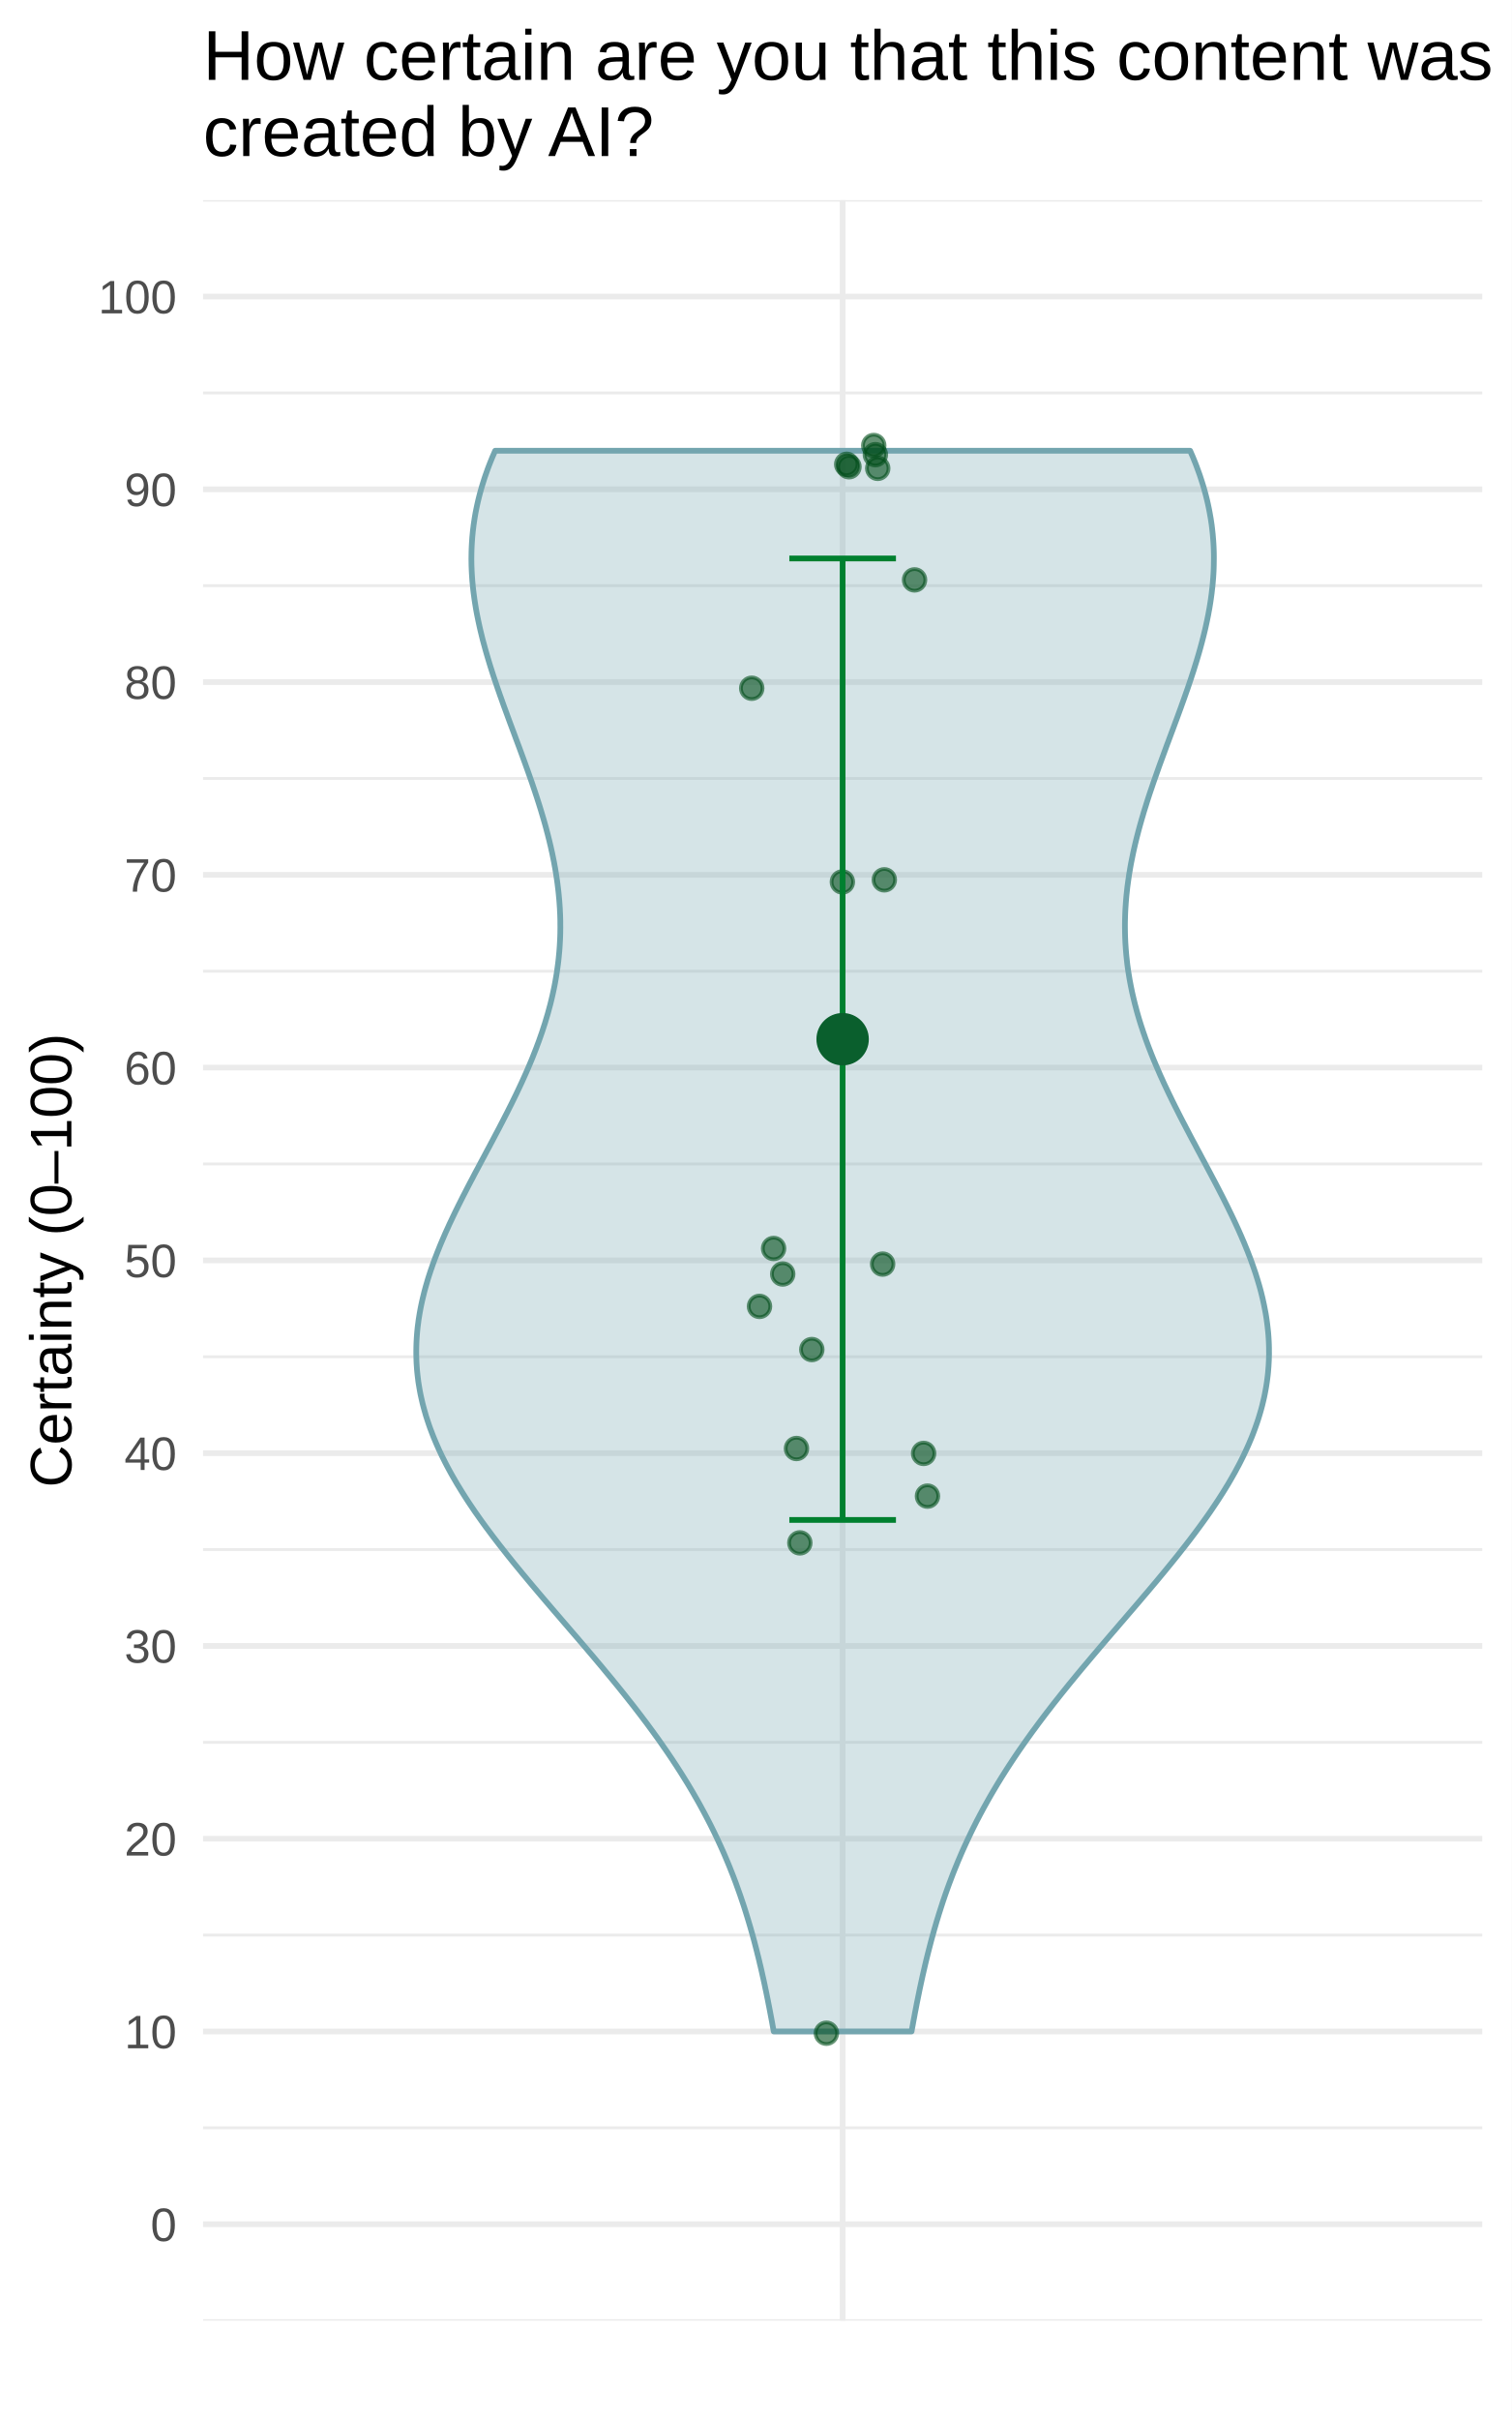
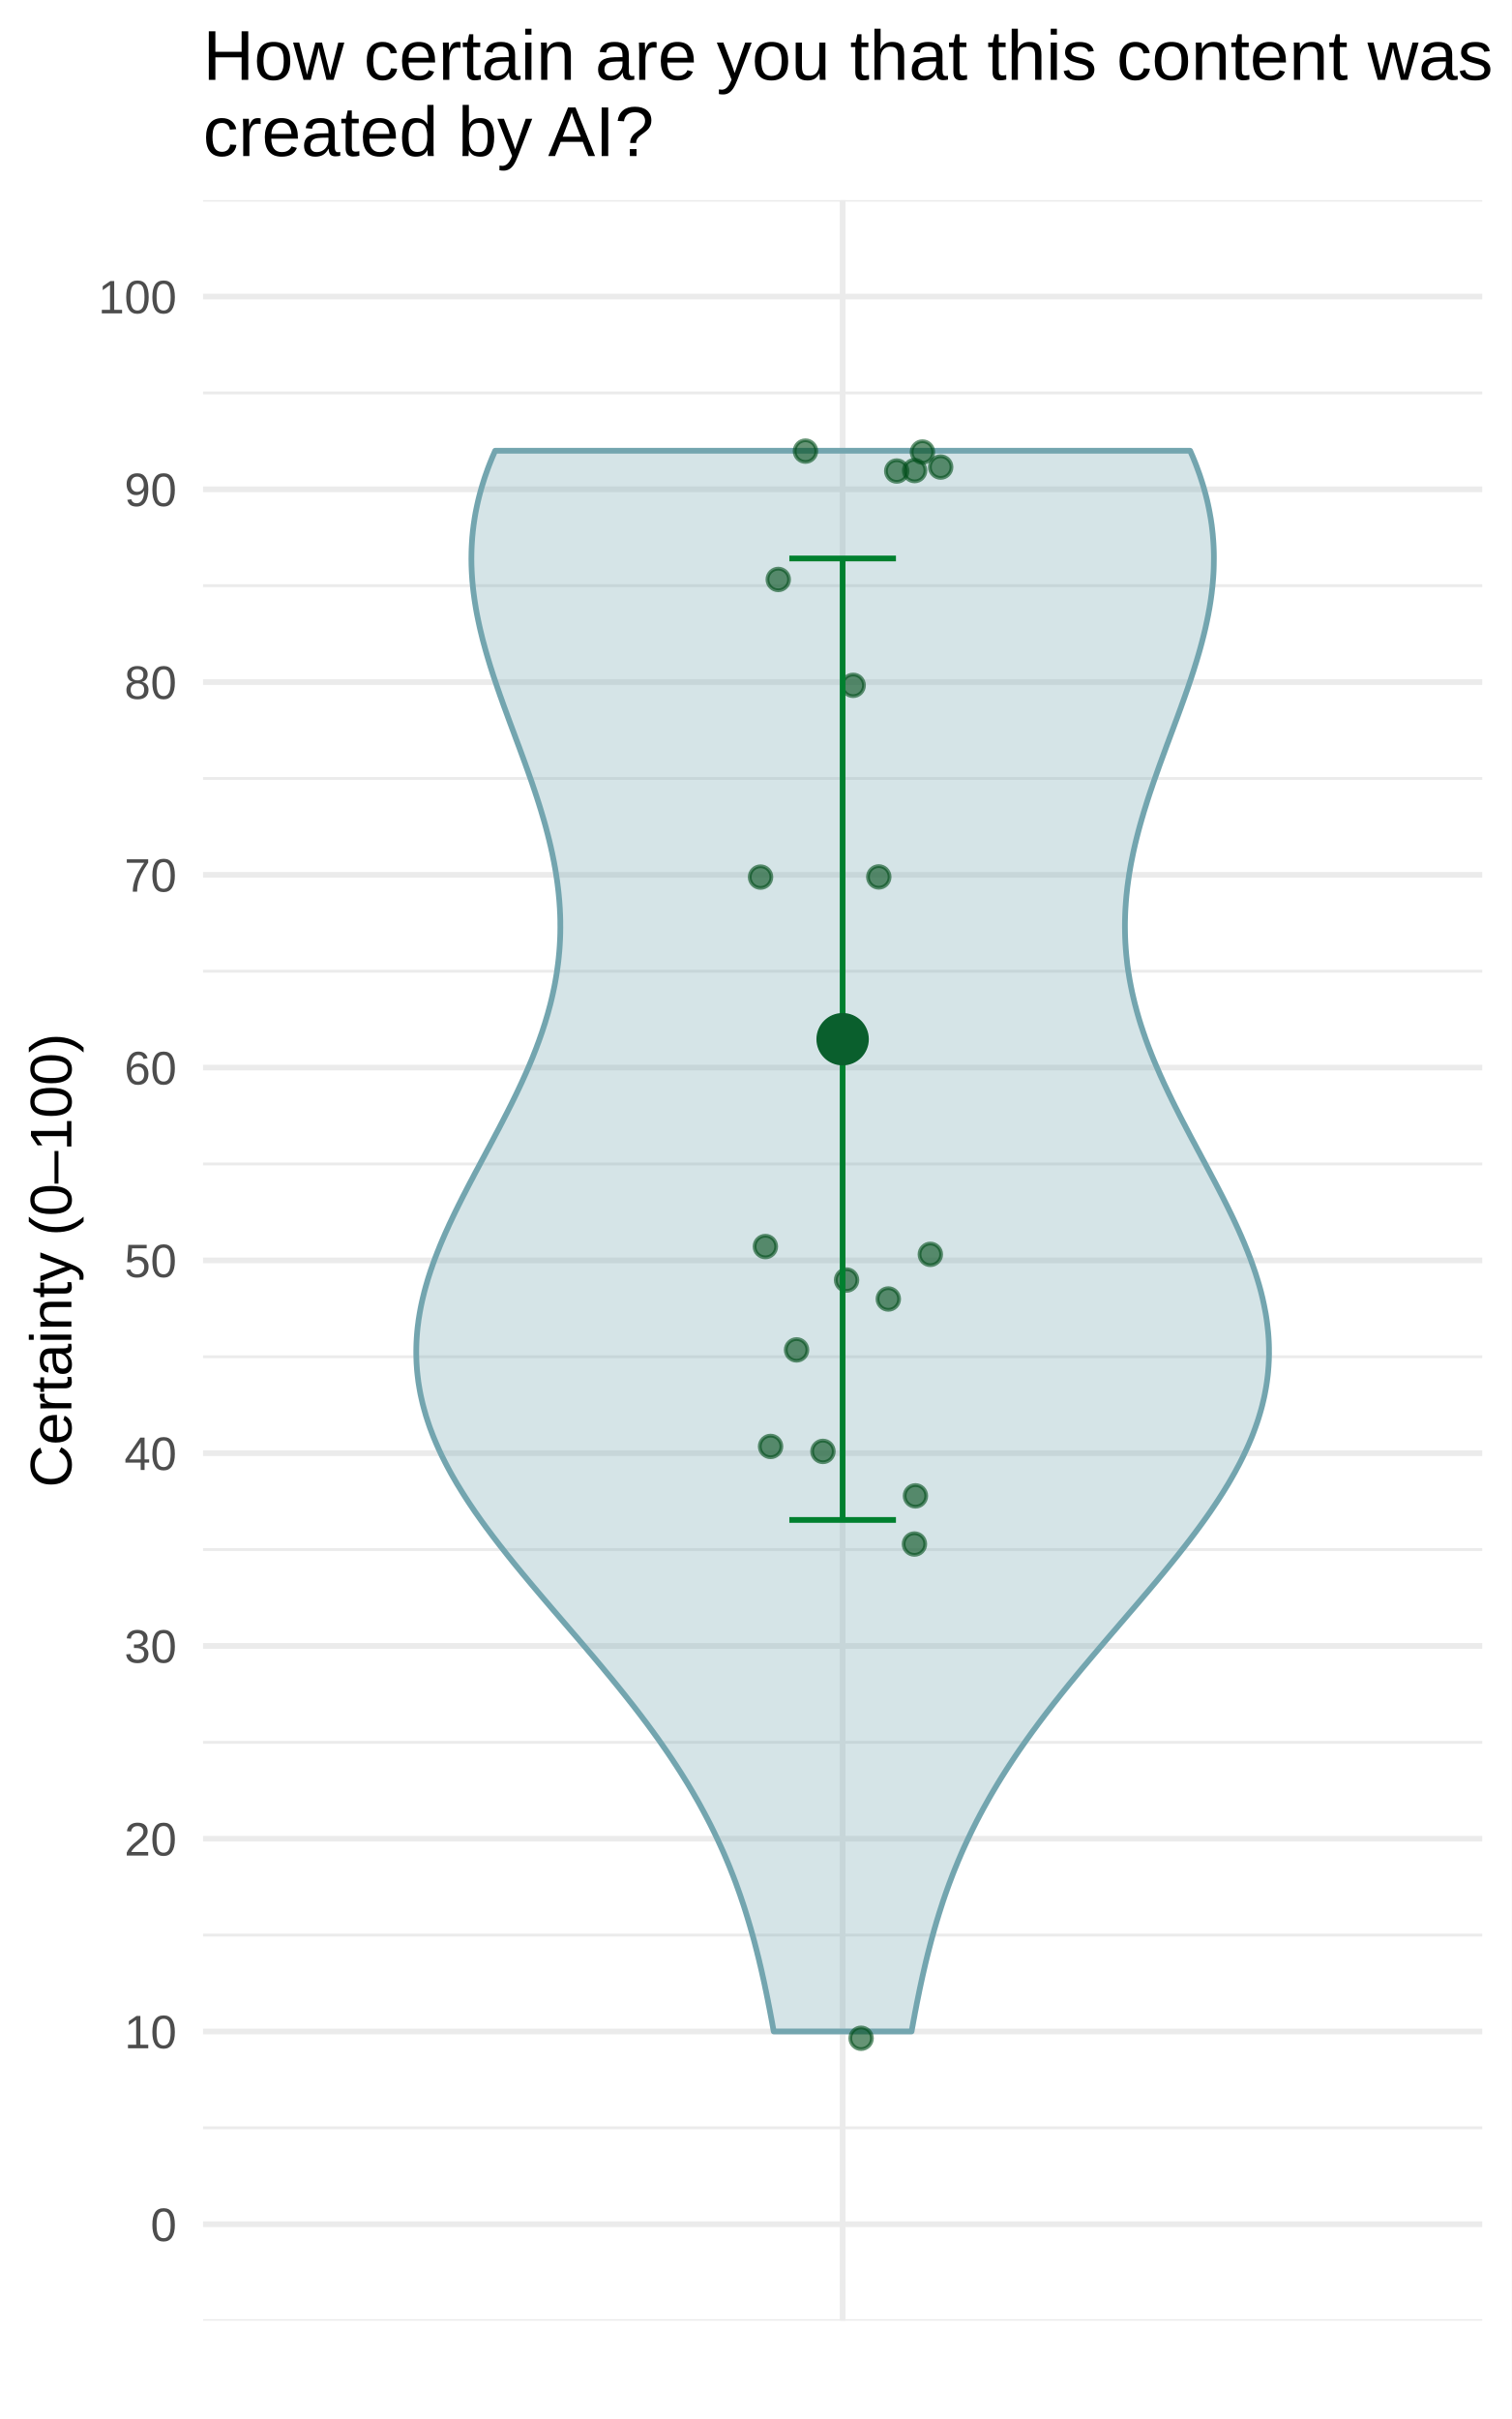
<svg xmlns="http://www.w3.org/2000/svg" width="360.00pt" height="576.00pt" viewBox="0 0 360.00 576.00">
  <g class="svglite">
    <defs>
      <style type="text/css">
    .svglite line, .svglite polyline, .svglite polygon, .svglite path, .svglite rect, .svglite circle {
      fill: none;
      stroke: #000000;
      stroke-linecap: round;
      stroke-linejoin: round;
      stroke-miterlimit: 10.00;
    }
    .svglite text {
      white-space: pre;
    }
    .svglite g.glyphgroup path {
      fill: inherit;
      stroke: none;
    }
  </style>
    </defs>
    <rect width="100%" height="100%" style="stroke: none; fill: #FFFFFF;" />
    <defs>
      <clipPath id="cpMC4wMHwzNjAuMDB8MC4wMHw1NzYuMDA=">
        <rect x="0.00" y="0.00" width="360.00" height="576.00" />
      </clipPath>
    </defs>
    <g clip-path="url(#cpMC4wMHwzNjAuMDB8MC4wMHw1NzYuMDA=)">
      <rect x="0" y="0.00" width="360.00" height="576.00" style="stroke-width: 1.36; stroke: none; fill: #FFFFFF;" />
    </g>
    <defs>
      <clipPath id="cpNDguMzZ8MzUzLjAzfDQ3LjY2fDU1Mi41Nw==">
        <rect x="48.36" y="47.66" width="304.67" height="504.91" />
      </clipPath>
    </defs>
    <g clip-path="url(#cpNDguMzZ8MzUzLjAzfDQ3LjY2fDU1Mi41Nw==)">
      <polyline points="48.36,552.57 353.03,552.57 " style="stroke-width: 0.68; stroke: #EBEBEB; stroke-linecap: butt;" />
      <polyline points="48.36,506.67 353.03,506.67 " style="stroke-width: 0.68; stroke: #EBEBEB; stroke-linecap: butt;" />
      <polyline points="48.36,460.77 353.03,460.77 " style="stroke-width: 0.68; stroke: #EBEBEB; stroke-linecap: butt;" />
      <polyline points="48.36,414.87 353.03,414.87 " style="stroke-width: 0.68; stroke: #EBEBEB; stroke-linecap: butt;" />
      <polyline points="48.36,368.97 353.03,368.97 " style="stroke-width: 0.68; stroke: #EBEBEB; stroke-linecap: butt;" />
      <polyline points="48.36,323.07 353.03,323.07 " style="stroke-width: 0.68; stroke: #EBEBEB; stroke-linecap: butt;" />
      <polyline points="48.36,277.16 353.03,277.16 " style="stroke-width: 0.68; stroke: #EBEBEB; stroke-linecap: butt;" />
      <polyline points="48.36,231.26 353.03,231.26 " style="stroke-width: 0.68; stroke: #EBEBEB; stroke-linecap: butt;" />
      <polyline points="48.36,185.36 353.03,185.36 " style="stroke-width: 0.68; stroke: #EBEBEB; stroke-linecap: butt;" />
      <polyline points="48.36,139.46 353.03,139.46 " style="stroke-width: 0.68; stroke: #EBEBEB; stroke-linecap: butt;" />
      <polyline points="48.36,93.56 353.03,93.56 " style="stroke-width: 0.68; stroke: #EBEBEB; stroke-linecap: butt;" />
      <polyline points="48.36,47.66 353.03,47.66 " style="stroke-width: 0.68; stroke: #EBEBEB; stroke-linecap: butt;" />
      <polyline points="48.36,529.62 353.03,529.62 " style="stroke-width: 1.36; stroke: #EBEBEB; stroke-linecap: butt;" />
      <polyline points="48.36,483.72 353.03,483.72 " style="stroke-width: 1.36; stroke: #EBEBEB; stroke-linecap: butt;" />
      <polyline points="48.36,437.82 353.03,437.82 " style="stroke-width: 1.36; stroke: #EBEBEB; stroke-linecap: butt;" />
      <polyline points="48.36,391.92 353.03,391.92 " style="stroke-width: 1.36; stroke: #EBEBEB; stroke-linecap: butt;" />
      <polyline points="48.36,346.02 353.03,346.02 " style="stroke-width: 1.36; stroke: #EBEBEB; stroke-linecap: butt;" />
      <polyline points="48.36,300.12 353.03,300.12 " style="stroke-width: 1.36; stroke: #EBEBEB; stroke-linecap: butt;" />
      <polyline points="48.36,254.21 353.03,254.21 " style="stroke-width: 1.36; stroke: #EBEBEB; stroke-linecap: butt;" />
      <polyline points="48.36,208.31 353.03,208.31 " style="stroke-width: 1.36; stroke: #EBEBEB; stroke-linecap: butt;" />
      <polyline points="48.36,162.41 353.03,162.41 " style="stroke-width: 1.36; stroke: #EBEBEB; stroke-linecap: butt;" />
      <polyline points="48.36,116.51 353.03,116.51 " style="stroke-width: 1.36; stroke: #EBEBEB; stroke-linecap: butt;" />
      <polyline points="48.36,70.61 353.03,70.61 " style="stroke-width: 1.36; stroke: #EBEBEB; stroke-linecap: butt;" />
      <polyline points="200.69,552.57 200.69,47.66 " style="stroke-width: 1.36; stroke: #EBEBEB; stroke-linecap: butt;" />
      <polygon points="184.28,483.72 184.14,482.98 184.01,482.25 183.88,481.51 183.74,480.77 183.60,480.04 183.46,479.30 183.32,478.56 183.18,477.83 183.03,477.09 182.89,476.35 182.74,475.62 182.59,474.88 182.44,474.14 182.28,473.41 182.13,472.67 181.97,471.93 181.81,471.20 181.64,470.46 181.48,469.73 181.31,468.99 181.14,468.25 180.96,467.52 180.79,466.78 180.61,466.04 180.42,465.31 180.24,464.57 180.05,463.83 179.86,463.10 179.67,462.36 179.47,461.62 179.27,460.89 179.06,460.15 178.85,459.41 178.64,458.68 178.42,457.94 178.20,457.20 177.98,456.47 177.75,455.73 177.52,454.99 177.29,454.26 177.05,453.52 176.80,452.78 176.55,452.05 176.30,451.31 176.04,450.57 175.78,449.84 175.51,449.10 175.25,448.36 174.97,447.63 174.69,446.89 174.40,446.15 174.11,445.42 173.82,444.68 173.52,443.95 173.21,443.21 172.90,442.47 172.59,441.74 172.27,441.00 171.94,440.26 171.61,439.53 171.27,438.79 170.93,438.05 170.58,437.32 170.23,436.58 169.87,435.84 169.51,435.11 169.14,434.37 168.76,433.63 168.38,432.90 167.99,432.16 167.60,431.42 167.20,430.69 166.80,429.95 166.39,429.21 165.98,428.48 165.55,427.74 165.13,427.00 164.70,426.27 164.26,425.53 163.82,424.79 163.37,424.06 162.91,423.32 162.45,422.58 161.99,421.85 161.51,421.11 161.04,420.37 160.55,419.64 160.07,418.90 159.57,418.16 159.08,417.43 158.57,416.69 158.06,415.96 157.55,415.22 157.03,414.48 156.51,413.75 155.97,413.01 155.44,412.27 154.90,411.54 154.36,410.80 153.81,410.06 153.25,409.33 152.70,408.59 152.13,407.85 151.57,407.12 151.00,406.38 150.42,405.64 149.84,404.91 149.26,404.17 148.67,403.43 148.08,402.70 147.49,401.96 146.89,401.22 146.29,400.49 145.69,399.75 145.08,399.01 144.47,398.28 143.86,397.54 143.25,396.80 142.63,396.07 142.01,395.33 141.39,394.59 140.77,393.86 140.14,393.12 139.52,392.38 138.89,391.65 138.26,390.91 137.63,390.17 137.00,389.44 136.36,388.70 135.73,387.97 135.10,387.23 134.46,386.49 133.83,385.76 133.20,385.02 132.56,384.28 131.93,383.55 131.30,382.81 130.67,382.07 130.04,381.34 129.41,380.60 128.78,379.86 128.16,379.13 127.54,378.39 126.91,377.65 126.30,376.92 125.68,376.18 125.07,375.44 124.45,374.71 123.85,373.97 123.24,373.23 122.64,372.50 122.04,371.76 121.45,371.02 120.86,370.29 120.28,369.55 119.70,368.81 119.12,368.08 118.55,367.34 117.98,366.60 117.42,365.87 116.87,365.13 116.32,364.39 115.77,363.66 115.23,362.92 114.70,362.19 114.18,361.45 113.66,360.71 113.14,359.98 112.64,359.24 112.14,358.50 111.65,357.77 111.17,357.03 110.69,356.29 110.23,355.56 109.77,354.82 109.32,354.08 108.87,353.35 108.44,352.61 108.01,351.87 107.59,351.14 107.18,350.40 106.78,349.66 106.39,348.93 106.01,348.19 105.64,347.45 105.27,346.72 104.92,345.98 104.57,345.24 104.25,344.51 103.92,343.77 103.61,343.03 103.30,342.30 103.01,341.56 102.73,340.82 102.45,340.09 102.19,339.35 101.94,338.61 101.70,337.88 101.46,337.14 101.25,336.40 101.04,335.67 100.84,334.93 100.74,334.54 100.65,334.20 100.48,333.46 100.31,332.72 100.15,331.99 100.01,331.25 99.88,330.51 99.76,329.78 99.64,329.04 99.55,328.30 99.46,327.57 99.38,326.83 99.31,326.09 99.26,325.36 99.21,324.62 99.18,323.88 99.16,323.15 99.14,322.41 99.14,321.67 99.15,320.94 99.17,320.20 99.20,319.46 99.24,318.73 99.29,317.99 99.35,317.25 99.42,316.52 99.50,315.78 99.60,315.04 99.69,314.31 99.81,313.57 99.93,312.83 100.06,312.10 100.20,311.36 100.35,310.62 100.51,309.89 100.68,309.15 100.86,308.42 101.04,307.68 101.24,306.94 101.44,306.21 101.66,305.47 101.87,304.73 102.10,304.00 102.34,303.26 102.58,302.52 102.84,301.79 103.09,301.05 103.36,300.31 103.63,299.58 103.92,298.84 104.20,298.10 104.50,297.37 104.79,296.63 105.10,295.89 105.26,295.52 105.41,295.16 105.73,294.42 106.05,293.68 106.38,292.95 106.72,292.21 107.05,291.47 107.40,290.74 107.75,290.00 108.10,289.26 108.45,288.53 108.82,287.79 109.18,287.05 109.55,286.32 109.92,285.58 110.29,284.84 110.67,284.11 111.05,283.37 111.43,282.63 111.81,281.90 112.20,281.16 112.59,280.43 112.97,279.69 113.36,278.95 113.76,278.22 114.15,277.48 114.54,276.74 114.93,276.01 115.33,275.27 115.72,274.53 116.11,273.80 116.51,273.06 116.90,272.32 117.29,271.59 117.68,270.85 118.07,270.11 118.46,269.38 118.85,268.64 119.23,267.90 119.61,267.17 119.99,266.43 120.37,265.69 120.75,264.96 121.12,264.22 121.49,263.48 121.86,262.75 122.22,262.01 122.58,261.27 122.94,260.54 123.29,259.80 123.64,259.06 123.98,258.33 124.33,257.59 124.66,256.85 124.99,256.12 125.32,255.38 125.64,254.64 125.96,253.91 126.27,253.17 126.58,252.44 126.88,251.70 127.17,250.96 127.46,250.23 127.75,249.49 128.02,248.75 128.30,248.02 128.56,247.28 128.82,246.54 129.08,245.81 129.32,245.07 129.56,244.33 129.80,243.60 130.02,242.86 130.24,242.12 130.46,241.39 130.66,240.65 130.86,239.91 131.06,239.18 131.24,238.44 131.42,237.70 131.59,236.97 131.75,236.23 131.91,235.49 132.06,234.76 132.20,234.02 132.33,233.28 132.46,232.55 132.58,231.81 132.69,231.07 132.79,230.34 132.89,229.60 132.98,228.86 133.06,228.13 133.13,227.39 133.20,226.66 133.26,225.92 133.31,225.18 133.35,224.45 133.39,223.71 133.42,222.97 133.44,222.24 133.45,221.50 133.46,220.76 133.45,220.03 133.45,219.29 133.43,218.55 133.41,217.82 133.37,217.08 133.34,216.34 133.29,215.61 133.24,214.87 133.18,214.13 133.11,213.40 133.04,212.66 132.96,211.92 132.87,211.19 132.78,210.45 132.68,209.71 132.57,208.98 132.46,208.24 132.34,207.50 132.22,206.77 132.08,206.03 131.95,205.29 131.80,204.56 131.65,203.82 131.50,203.08 131.33,202.35 131.17,201.61 130.99,200.87 130.82,200.14 130.63,199.40 130.45,198.67 130.25,197.93 130.06,197.19 129.86,196.46 129.65,195.72 129.44,194.98 129.22,194.25 129.00,193.51 128.78,192.77 128.55,192.04 128.32,191.30 128.08,190.56 127.85,189.83 127.60,189.09 127.36,188.35 127.11,187.62 126.86,186.88 126.61,186.14 126.35,185.41 126.09,184.67 125.83,183.93 125.57,183.20 125.30,182.46 125.04,181.72 124.77,180.99 124.50,180.25 124.23,179.51 123.96,178.78 123.69,178.04 123.41,177.30 123.14,176.57 122.86,175.83 122.59,175.09 122.32,174.36 122.04,173.62 121.77,172.89 121.49,172.15 121.22,171.41 120.95,170.68 120.68,169.94 120.41,169.20 120.14,168.47 119.87,167.73 119.61,166.99 119.35,166.26 119.08,165.52 118.83,164.78 118.57,164.05 118.32,163.31 118.07,162.57 117.82,161.84 117.57,161.10 117.33,160.36 117.10,159.63 116.86,158.89 116.63,158.15 116.41,157.42 116.19,156.68 115.97,155.94 115.76,155.21 115.55,154.47 115.35,153.73 115.15,153.00 114.95,152.26 114.77,151.52 114.59,150.79 114.41,150.05 114.24,149.31 114.08,148.58 113.92,147.84 113.77,147.10 113.62,146.37 113.48,145.63 113.35,144.90 113.23,144.16 113.11,143.42 113.00,142.69 112.90,141.95 112.80,141.21 112.71,140.48 112.63,139.74 112.56,139.00 112.49,138.27 112.44,137.53 112.39,136.79 112.35,136.06 112.32,135.32 112.29,134.58 112.28,133.85 112.27,133.11 112.28,132.37 112.29,131.64 112.31,130.90 112.34,130.16 112.38,129.43 112.43,128.69 112.48,127.95 112.55,127.22 112.62,126.48 112.71,125.74 112.72,125.69 112.80,125.01 112.91,124.27 113.02,123.53 113.14,122.80 113.27,122.06 113.42,121.32 113.57,120.59 113.73,119.85 113.90,119.11 114.08,118.38 114.27,117.64 114.47,116.91 114.68,116.17 114.90,115.43 115.13,114.70 115.36,113.96 115.61,113.22 115.87,112.49 116.13,111.75 116.41,111.01 116.69,110.28 116.99,109.54 117.29,108.80 117.61,108.07 117.93,107.33 283.46,107.33 283.78,108.07 284.10,108.80 284.40,109.54 284.70,110.28 284.98,111.01 285.25,111.75 285.52,112.49 285.78,113.22 286.02,113.96 286.26,114.70 286.49,115.43 286.71,116.17 286.92,116.91 287.12,117.64 287.31,118.38 287.49,119.11 287.66,119.85 287.82,120.59 287.97,121.32 288.11,122.06 288.24,122.80 288.37,123.53 288.48,124.27 288.59,125.01 288.67,125.69 288.68,125.74 288.76,126.48 288.84,127.22 288.90,127.95 288.96,128.69 289.01,129.43 289.05,130.16 289.08,130.90 289.10,131.64 289.11,132.37 289.11,133.11 289.10,133.85 289.09,134.58 289.07,135.32 289.04,136.06 289.00,136.79 288.95,137.53 288.89,138.27 288.83,139.00 288.76,139.74 288.67,140.48 288.59,141.21 288.49,141.95 288.39,142.69 288.28,143.42 288.16,144.16 288.04,144.90 287.90,145.63 287.77,146.37 287.62,147.10 287.47,147.84 287.31,148.58 287.15,149.31 286.98,150.05 286.80,150.79 286.62,151.52 286.43,152.26 286.24,153.00 286.04,153.73 285.84,154.47 285.63,155.21 285.42,155.94 285.20,156.68 284.98,157.42 284.75,158.15 284.52,158.89 284.29,159.63 284.05,160.36 283.81,161.10 283.57,161.84 283.32,162.57 283.07,163.31 282.82,164.05 282.56,164.78 282.30,165.52 282.04,166.26 281.78,166.99 281.51,167.73 281.25,168.47 280.98,169.20 280.71,169.94 280.44,170.68 280.17,171.41 279.89,172.15 279.62,172.89 279.35,173.62 279.07,174.36 278.80,175.09 278.52,175.83 278.25,176.57 277.97,177.30 277.70,178.04 277.43,178.78 277.16,179.51 276.89,180.25 276.62,180.99 276.35,181.72 276.08,182.46 275.82,183.20 275.56,183.93 275.30,184.67 275.04,185.41 274.78,186.14 274.53,186.88 274.28,187.62 274.03,188.35 273.78,189.09 273.54,189.83 273.30,190.56 273.07,191.30 272.84,192.04 272.61,192.77 272.38,193.51 272.17,194.25 271.95,194.98 271.74,195.72 271.53,196.46 271.33,197.19 271.13,197.93 270.94,198.67 270.75,199.40 270.57,200.14 270.39,200.87 270.22,201.61 270.05,202.35 269.89,203.08 269.74,203.82 269.59,204.56 269.44,205.29 269.30,206.03 269.17,206.77 269.05,207.50 268.92,208.24 268.82,208.98 268.71,209.71 268.61,210.45 268.51,211.19 268.43,211.92 268.35,212.66 268.27,213.40 268.21,214.13 268.15,214.87 268.10,215.61 268.05,216.34 268.01,217.08 267.98,217.82 267.96,218.55 267.94,219.29 267.93,220.03 267.93,220.76 267.94,221.50 267.95,222.24 267.97,222.97 268.00,223.71 268.03,224.45 268.08,225.18 268.13,225.92 268.19,226.66 268.25,227.39 268.33,228.13 268.41,228.86 268.49,229.60 268.59,230.34 268.69,231.07 268.81,231.81 268.93,232.55 269.05,233.28 269.19,234.02 269.33,234.76 269.48,235.49 269.63,236.23 269.80,236.97 269.97,237.70 270.15,238.44 270.33,239.18 270.53,239.91 270.72,240.65 270.93,241.39 271.14,242.12 271.36,242.86 271.59,243.60 271.82,244.33 272.07,245.07 272.31,245.81 272.57,246.54 272.82,247.28 273.09,248.02 273.36,248.75 273.64,249.49 273.93,250.23 274.21,250.96 274.51,251.70 274.81,252.44 275.12,253.17 275.43,253.91 275.75,254.64 276.07,255.38 276.39,256.12 276.73,256.85 277.06,257.59 277.40,258.33 277.75,259.06 278.10,259.80 278.45,260.54 278.81,261.27 279.16,262.01 279.53,262.75 279.89,263.48 280.27,264.22 280.64,264.96 281.01,265.69 281.39,266.43 281.77,267.17 282.16,267.90 282.54,268.64 282.93,269.38 283.31,270.11 283.70,270.85 284.09,271.59 284.49,272.32 284.88,273.06 285.27,273.80 285.67,274.53 286.06,275.27 286.45,276.01 286.85,276.74 287.24,277.48 287.63,278.22 288.02,278.95 288.41,279.69 288.80,280.43 289.19,281.16 289.58,281.90 289.96,282.63 290.34,283.37 290.72,284.11 291.10,284.84 291.47,285.58 291.84,286.32 292.21,287.05 292.57,287.79 292.93,288.53 293.29,289.26 293.64,290.00 293.99,290.74 294.33,291.47 294.67,292.21 295.01,292.95 295.33,293.68 295.66,294.42 295.97,295.16 296.13,295.52 296.29,295.89 296.59,296.63 296.89,297.37 297.19,298.10 297.47,298.84 297.76,299.58 298.03,300.31 298.29,301.05 298.55,301.79 298.80,302.52 299.05,303.26 299.28,304.00 299.51,304.73 299.73,305.47 299.95,306.21 300.15,306.94 300.35,307.68 300.53,308.42 300.71,309.15 300.87,309.89 301.03,310.62 301.18,311.36 301.32,312.10 301.46,312.83 301.58,313.57 301.69,314.31 301.79,315.04 301.88,315.78 301.96,316.52 302.04,317.25 302.10,317.99 302.15,318.73 302.19,319.46 302.22,320.20 302.24,320.94 302.24,321.67 302.25,322.41 302.23,323.15 302.21,323.88 302.17,324.62 302.13,325.36 302.07,326.09 302.01,326.83 301.93,327.57 301.84,328.30 301.74,329.04 301.63,329.78 301.51,330.51 301.37,331.25 301.23,331.99 301.08,332.72 300.91,333.46 300.73,334.20 300.65,334.54 300.55,334.93 300.35,335.67 300.14,336.40 299.92,337.14 299.69,337.88 299.45,338.61 299.19,339.35 298.93,340.09 298.66,340.82 298.38,341.56 298.09,342.30 297.78,343.03 297.47,343.77 297.14,344.51 296.81,345.24 296.46,345.98 296.11,346.72 295.75,347.45 295.38,348.19 295.00,348.93 294.60,349.66 294.21,350.40 293.79,351.14 293.38,351.87 292.95,352.61 292.52,353.35 292.07,354.08 291.62,354.82 291.16,355.56 290.69,356.29 290.22,357.03 289.73,357.77 289.24,358.50 288.74,359.24 288.24,359.98 287.73,360.71 287.21,361.45 286.68,362.19 286.15,362.92 285.61,363.66 285.07,364.39 284.52,365.13 283.96,365.87 283.41,366.60 282.84,367.34 282.27,368.08 281.69,368.81 281.11,369.55 280.53,370.29 279.94,371.02 279.34,371.76 278.74,372.50 278.14,373.23 277.54,373.97 276.93,374.71 276.32,375.44 275.71,376.18 275.09,376.92 274.47,377.65 273.85,378.39 273.23,379.13 272.60,379.86 271.97,380.60 271.35,381.34 270.72,382.07 270.09,382.81 269.45,383.55 268.82,384.28 268.19,385.02 267.56,385.76 266.92,386.49 266.29,387.23 265.66,387.97 265.02,388.70 264.39,389.44 263.76,390.17 263.13,390.91 262.50,391.65 261.87,392.38 261.25,393.12 260.62,393.86 260.00,394.59 259.38,395.33 258.76,396.07 258.14,396.80 257.52,397.54 256.91,398.28 256.30,399.01 255.70,399.75 255.09,400.49 254.49,401.22 253.90,401.96 253.30,402.70 252.71,403.43 252.13,404.17 251.54,404.91 250.96,405.64 250.39,406.38 249.82,407.12 249.25,407.85 248.69,408.59 248.13,409.33 247.58,410.06 247.03,410.80 246.49,411.54 245.94,412.27 245.41,413.01 244.88,413.75 244.36,414.48 243.84,415.22 243.32,415.96 242.81,416.69 242.31,417.43 241.81,418.16 241.32,418.90 240.83,419.64 240.35,420.37 239.87,421.11 239.40,421.85 238.94,422.58 238.47,423.32 238.02,424.06 237.57,424.79 237.13,425.53 236.69,426.27 236.26,427.00 235.83,427.74 235.41,428.48 235.00,429.21 234.59,429.95 234.18,430.69 233.79,431.42 233.39,432.16 233.01,432.90 232.62,433.63 232.25,434.37 231.88,435.11 231.52,435.84 231.16,436.58 230.81,437.32 230.46,438.05 230.12,438.79 229.78,439.53 229.45,440.26 229.12,441.00 228.80,441.74 228.49,442.47 228.17,443.21 227.87,443.95 227.57,444.68 227.27,445.42 226.98,446.15 226.70,446.89 226.42,447.63 226.14,448.36 225.87,449.10 225.60,449.84 225.34,450.57 225.08,451.31 224.83,452.05 224.58,452.78 224.34,453.52 224.10,454.26 223.87,454.99 223.63,455.73 223.41,456.47 223.18,457.20 222.96,457.94 222.75,458.68 222.53,459.41 222.33,460.15 222.12,460.89 221.92,461.62 221.72,462.36 221.53,463.10 221.34,463.83 221.15,464.57 220.96,465.31 220.78,466.04 220.60,466.78 220.42,467.52 220.25,468.25 220.08,468.99 219.91,469.73 219.74,470.46 219.58,471.20 219.42,471.93 219.26,472.67 219.10,473.41 218.95,474.14 218.80,474.88 218.65,475.62 218.50,476.35 218.35,477.09 218.21,477.83 218.07,478.56 217.92,479.30 217.79,480.04 217.65,480.77 217.51,481.51 217.38,482.25 217.24,482.98 217.11,483.72 184.28,483.72 " style="stroke-width: 1.36; stroke: #73A5AF; stroke-linecap: butt; fill: #73A5AF; fill-opacity: 0.30;" />
-       <circle cx="201.66" cy="110.56" r="2.58" style="stroke-width: 0.90; stroke: #004D1A; stroke-opacity: 0.60; fill: #004D1A; fill-opacity: 0.60;" />
-       <circle cx="196.82" cy="484.14" r="2.58" style="stroke-width: 0.90; stroke: #004D1A; stroke-opacity: 0.60; fill: #004D1A; fill-opacity: 0.60;" />
-       <circle cx="209.05" cy="111.52" r="2.58" style="stroke-width: 0.90; stroke: #004D1A; stroke-opacity: 0.60; fill: #004D1A; fill-opacity: 0.60;" />
-       <circle cx="210.62" cy="209.50" r="2.58" style="stroke-width: 0.90; stroke: #004D1A; stroke-opacity: 0.60; fill: #004D1A; fill-opacity: 0.60;" />
-       <circle cx="184.25" cy="297.28" r="2.58" style="stroke-width: 0.90; stroke: #004D1A; stroke-opacity: 0.60; fill: #004D1A; fill-opacity: 0.60;" />
-       <circle cx="217.82" cy="138.08" r="2.58" style="stroke-width: 0.90; stroke: #004D1A; stroke-opacity: 0.60; fill: #004D1A; fill-opacity: 0.60;" />
-       <circle cx="189.70" cy="344.91" r="2.58" style="stroke-width: 0.90; stroke: #004D1A; stroke-opacity: 0.60; fill: #004D1A; fill-opacity: 0.60;" />
-       <circle cx="190.50" cy="367.38" r="2.58" style="stroke-width: 0.90; stroke: #004D1A; stroke-opacity: 0.60; fill: #004D1A; fill-opacity: 0.60;" />
-       <circle cx="208.10" cy="106.08" r="2.58" style="stroke-width: 0.90; stroke: #004D1A; stroke-opacity: 0.60; fill: #004D1A; fill-opacity: 0.60;" />
-       <circle cx="210.22" cy="301.00" r="2.58" style="stroke-width: 0.90; stroke: #004D1A; stroke-opacity: 0.60; fill: #004D1A; fill-opacity: 0.60;" />
-       <circle cx="219.98" cy="346.08" r="2.58" style="stroke-width: 0.90; stroke: #004D1A; stroke-opacity: 0.60; fill: #004D1A; fill-opacity: 0.60;" />
-       <circle cx="202.20" cy="111.14" r="2.58" style="stroke-width: 0.90; stroke: #004D1A; stroke-opacity: 0.60; fill: #004D1A; fill-opacity: 0.60;" />
-       <circle cx="200.63" cy="210.00" r="2.58" style="stroke-width: 0.90; stroke: #004D1A; stroke-opacity: 0.60; fill: #004D1A; fill-opacity: 0.60;" />
-       <circle cx="193.35" cy="321.35" r="2.58" style="stroke-width: 0.90; stroke: #004D1A; stroke-opacity: 0.60; fill: #004D1A; fill-opacity: 0.60;" />
-       <circle cx="179.04" cy="163.88" r="2.58" style="stroke-width: 0.90; stroke: #004D1A; stroke-opacity: 0.60; fill: #004D1A; fill-opacity: 0.60;" />
-       <circle cx="220.90" cy="356.25" r="2.58" style="stroke-width: 0.90; stroke: #004D1A; stroke-opacity: 0.60; fill: #004D1A; fill-opacity: 0.60;" />
-       <circle cx="208.49" cy="108.27" r="2.58" style="stroke-width: 0.90; stroke: #004D1A; stroke-opacity: 0.60; fill: #004D1A; fill-opacity: 0.60;" />
-       <circle cx="180.89" cy="311.07" r="2.58" style="stroke-width: 0.90; stroke: #004D1A; stroke-opacity: 0.60; fill: #004D1A; fill-opacity: 0.60;" />
-       <circle cx="186.42" cy="303.36" r="2.58" style="stroke-width: 0.90; stroke: #004D1A; stroke-opacity: 0.60; fill: #004D1A; fill-opacity: 0.60;" />
+       <circle cx="224.04" cy="111.22" r="2.58" style="stroke-width: 0.90; stroke: #004D1A; stroke-opacity: 0.60; fill: #004D1A; fill-opacity: 0.60;" />
+       <circle cx="205.09" cy="485.34" r="2.58" style="stroke-width: 0.90; stroke: #004D1A; stroke-opacity: 0.60; fill: #004D1A; fill-opacity: 0.60;" />
+       <circle cx="213.58" cy="112.16" r="2.58" style="stroke-width: 0.90; stroke: #004D1A; stroke-opacity: 0.60; fill: #004D1A; fill-opacity: 0.60;" />
+       <circle cx="181.14" cy="208.85" r="2.58" style="stroke-width: 0.90; stroke: #004D1A; stroke-opacity: 0.60; fill: #004D1A; fill-opacity: 0.60;" />
+       <circle cx="182.29" cy="296.82" r="2.58" style="stroke-width: 0.90; stroke: #004D1A; stroke-opacity: 0.60; fill: #004D1A; fill-opacity: 0.60;" />
+       <circle cx="185.36" cy="137.98" r="2.58" style="stroke-width: 0.90; stroke: #004D1A; stroke-opacity: 0.60; fill: #004D1A; fill-opacity: 0.60;" />
+       <circle cx="196.00" cy="345.60" r="2.58" style="stroke-width: 0.90; stroke: #004D1A; stroke-opacity: 0.60; fill: #004D1A; fill-opacity: 0.60;" />
+       <circle cx="217.79" cy="367.66" r="2.58" style="stroke-width: 0.90; stroke: #004D1A; stroke-opacity: 0.60; fill: #004D1A; fill-opacity: 0.60;" />
+       <circle cx="219.70" cy="107.64" r="2.58" style="stroke-width: 0.90; stroke: #004D1A; stroke-opacity: 0.60; fill: #004D1A; fill-opacity: 0.60;" />
+       <circle cx="221.58" cy="298.68" r="2.58" style="stroke-width: 0.90; stroke: #004D1A; stroke-opacity: 0.60; fill: #004D1A; fill-opacity: 0.60;" />
+       <circle cx="183.53" cy="344.42" r="2.58" style="stroke-width: 0.90; stroke: #004D1A; stroke-opacity: 0.60; fill: #004D1A; fill-opacity: 0.60;" />
+       <circle cx="217.84" cy="112.05" r="2.58" style="stroke-width: 0.90; stroke: #004D1A; stroke-opacity: 0.60; fill: #004D1A; fill-opacity: 0.60;" />
+       <circle cx="209.30" cy="208.81" r="2.58" style="stroke-width: 0.90; stroke: #004D1A; stroke-opacity: 0.60; fill: #004D1A; fill-opacity: 0.60;" />
+       <circle cx="189.72" cy="321.43" r="2.58" style="stroke-width: 0.90; stroke: #004D1A; stroke-opacity: 0.60; fill: #004D1A; fill-opacity: 0.60;" />
+       <circle cx="203.20" cy="163.19" r="2.58" style="stroke-width: 0.90; stroke: #004D1A; stroke-opacity: 0.60; fill: #004D1A; fill-opacity: 0.60;" />
+       <circle cx="218.03" cy="356.19" r="2.58" style="stroke-width: 0.90; stroke: #004D1A; stroke-opacity: 0.60; fill: #004D1A; fill-opacity: 0.60;" />
+       <circle cx="191.84" cy="107.42" r="2.58" style="stroke-width: 0.90; stroke: #004D1A; stroke-opacity: 0.60; fill: #004D1A; fill-opacity: 0.60;" />
+       <circle cx="211.57" cy="309.31" r="2.58" style="stroke-width: 0.90; stroke: #004D1A; stroke-opacity: 0.60; fill: #004D1A; fill-opacity: 0.60;" />
+       <circle cx="201.63" cy="304.80" r="2.58" style="stroke-width: 0.90; stroke: #004D1A; stroke-opacity: 0.60; fill: #004D1A; fill-opacity: 0.60;" />
      <polyline points="188.00,132.98 213.39,132.98 " style="stroke-width: 1.36; stroke: #00802F; stroke-linecap: butt;" />
      <polyline points="200.69,132.98 200.69,361.92 " style="stroke-width: 1.36; stroke: #00802F; stroke-linecap: butt;" />
      <polyline points="188.00,361.92 213.39,361.92 " style="stroke-width: 1.36; stroke: #00802F; stroke-linecap: butt;" />
      <circle cx="200.69" cy="247.45" r="5.79" style="stroke-width: 0.90; stroke: #0A5F2D; fill: #0A5F2D;" />
    </g>
    <g clip-path="url(#cpMC4wMHwzNjAuMDB8MC4wMHw1NzYuMDA=)">
      <text x="42.08" y="533.63" text-anchor="end" style="font-size: 11.20px;fill: #4D4D4D; font-family: &quot;Arial&quot;;" textLength="6.22px" lengthAdjust="spacingAndGlyphs">0</text>
      <text x="42.08" y="487.73" text-anchor="end" style="font-size: 11.20px;fill: #4D4D4D; font-family: &quot;Arial&quot;;" textLength="12.44px" lengthAdjust="spacingAndGlyphs">10</text>
      <text x="42.08" y="441.83" text-anchor="end" style="font-size: 11.20px;fill: #4D4D4D; font-family: &quot;Arial&quot;;" textLength="12.44px" lengthAdjust="spacingAndGlyphs">20</text>
      <text x="42.08" y="395.92" text-anchor="end" style="font-size: 11.20px;fill: #4D4D4D; font-family: &quot;Arial&quot;;" textLength="12.44px" lengthAdjust="spacingAndGlyphs">30</text>
      <text x="42.08" y="350.02" text-anchor="end" style="font-size: 11.20px;fill: #4D4D4D; font-family: &quot;Arial&quot;;" textLength="12.44px" lengthAdjust="spacingAndGlyphs">40</text>
      <text x="42.08" y="304.12" text-anchor="end" style="font-size: 11.20px;fill: #4D4D4D; font-family: &quot;Arial&quot;;" textLength="12.44px" lengthAdjust="spacingAndGlyphs">50</text>
      <text x="42.08" y="258.22" text-anchor="end" style="font-size: 11.20px;fill: #4D4D4D; font-family: &quot;Arial&quot;;" textLength="12.44px" lengthAdjust="spacingAndGlyphs">60</text>
      <text x="42.08" y="212.32" text-anchor="end" style="font-size: 11.20px;fill: #4D4D4D; font-family: &quot;Arial&quot;;" textLength="12.44px" lengthAdjust="spacingAndGlyphs">70</text>
      <text x="42.08" y="166.42" text-anchor="end" style="font-size: 11.20px;fill: #4D4D4D; font-family: &quot;Arial&quot;;" textLength="12.44px" lengthAdjust="spacingAndGlyphs">80</text>
      <text x="42.08" y="120.52" text-anchor="end" style="font-size: 11.20px;fill: #4D4D4D; font-family: &quot;Arial&quot;;" textLength="12.44px" lengthAdjust="spacingAndGlyphs">90</text>
      <text x="42.08" y="74.62" text-anchor="end" style="font-size: 11.20px;fill: #4D4D4D; font-family: &quot;Arial&quot;;" textLength="18.66px" lengthAdjust="spacingAndGlyphs">100</text>
      <text transform="translate(17.00,300.12) rotate(-90)" text-anchor="middle" style="font-size: 14.00px; font-family: &quot;Arial&quot;;" textLength="108.11px" lengthAdjust="spacingAndGlyphs">Certainty (0–100)</text>
      <text x="48.36" y="19.01" style="font-size: 16.80px; font-family: &quot;Arial&quot;;" textLength="311.97px" lengthAdjust="spacingAndGlyphs">How certain are you that this content was </text>
      <text x="48.36" y="37.15" style="font-size: 16.80px; font-family: &quot;Arial&quot;;" textLength="107.44px" lengthAdjust="spacingAndGlyphs">created by AI?</text>
    </g>
  </g>
</svg>
